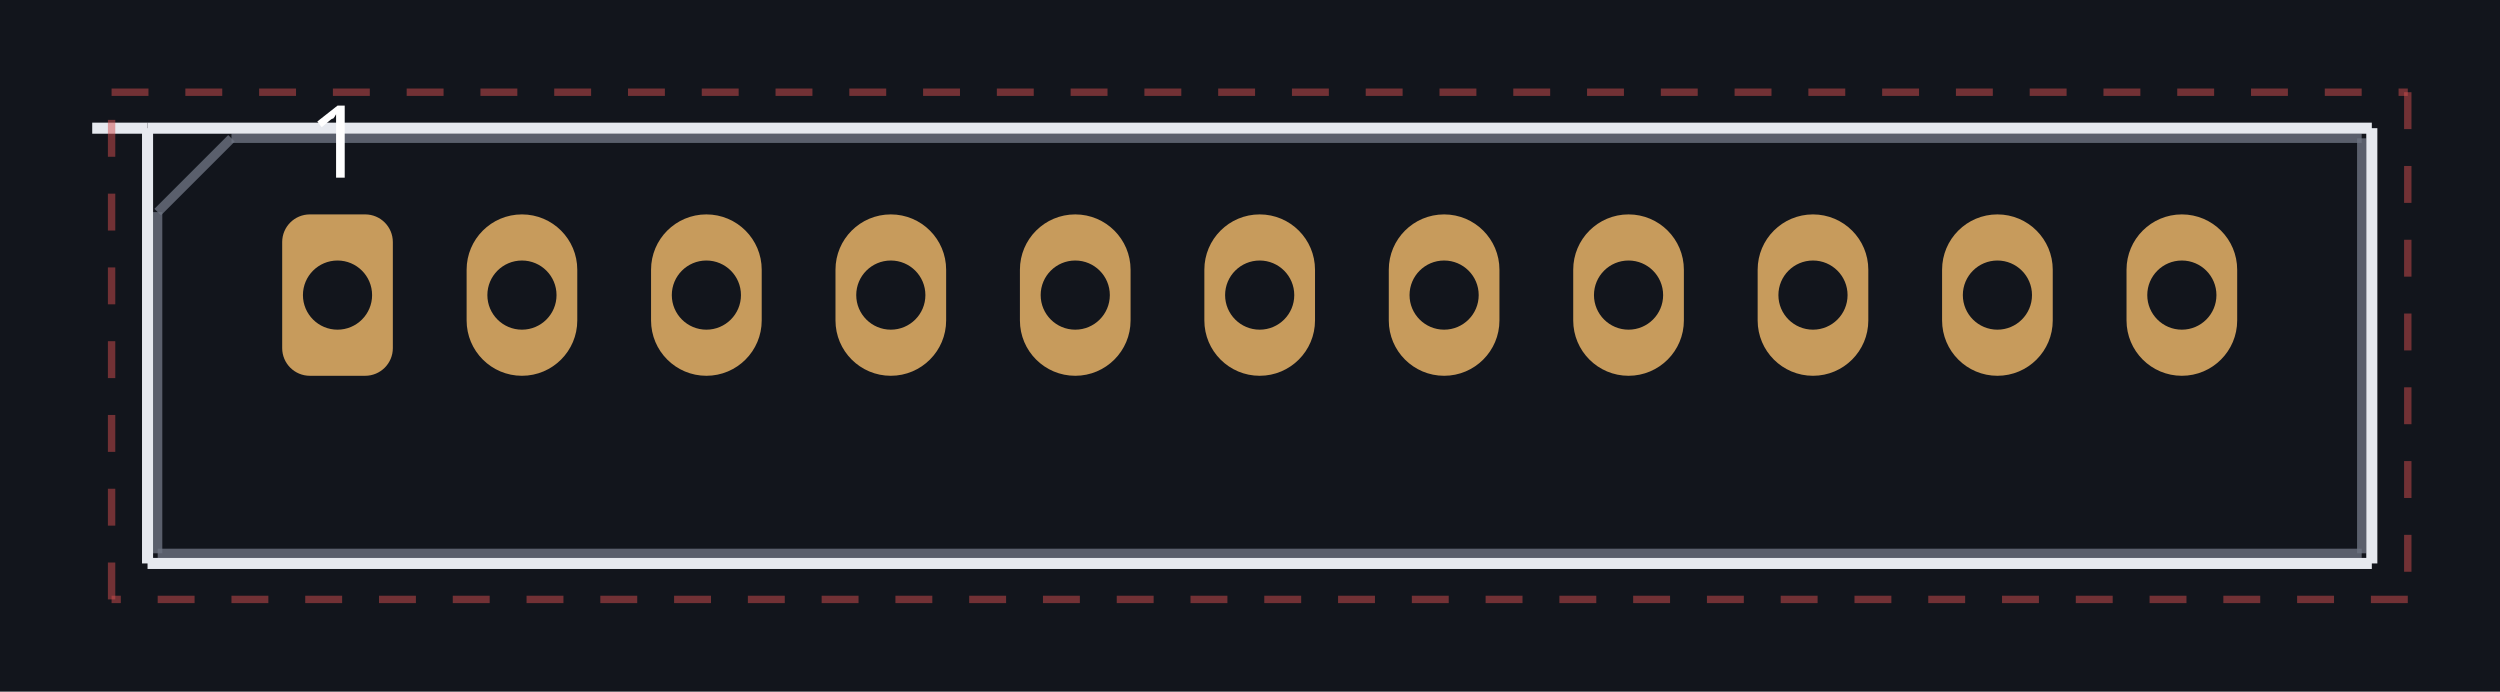
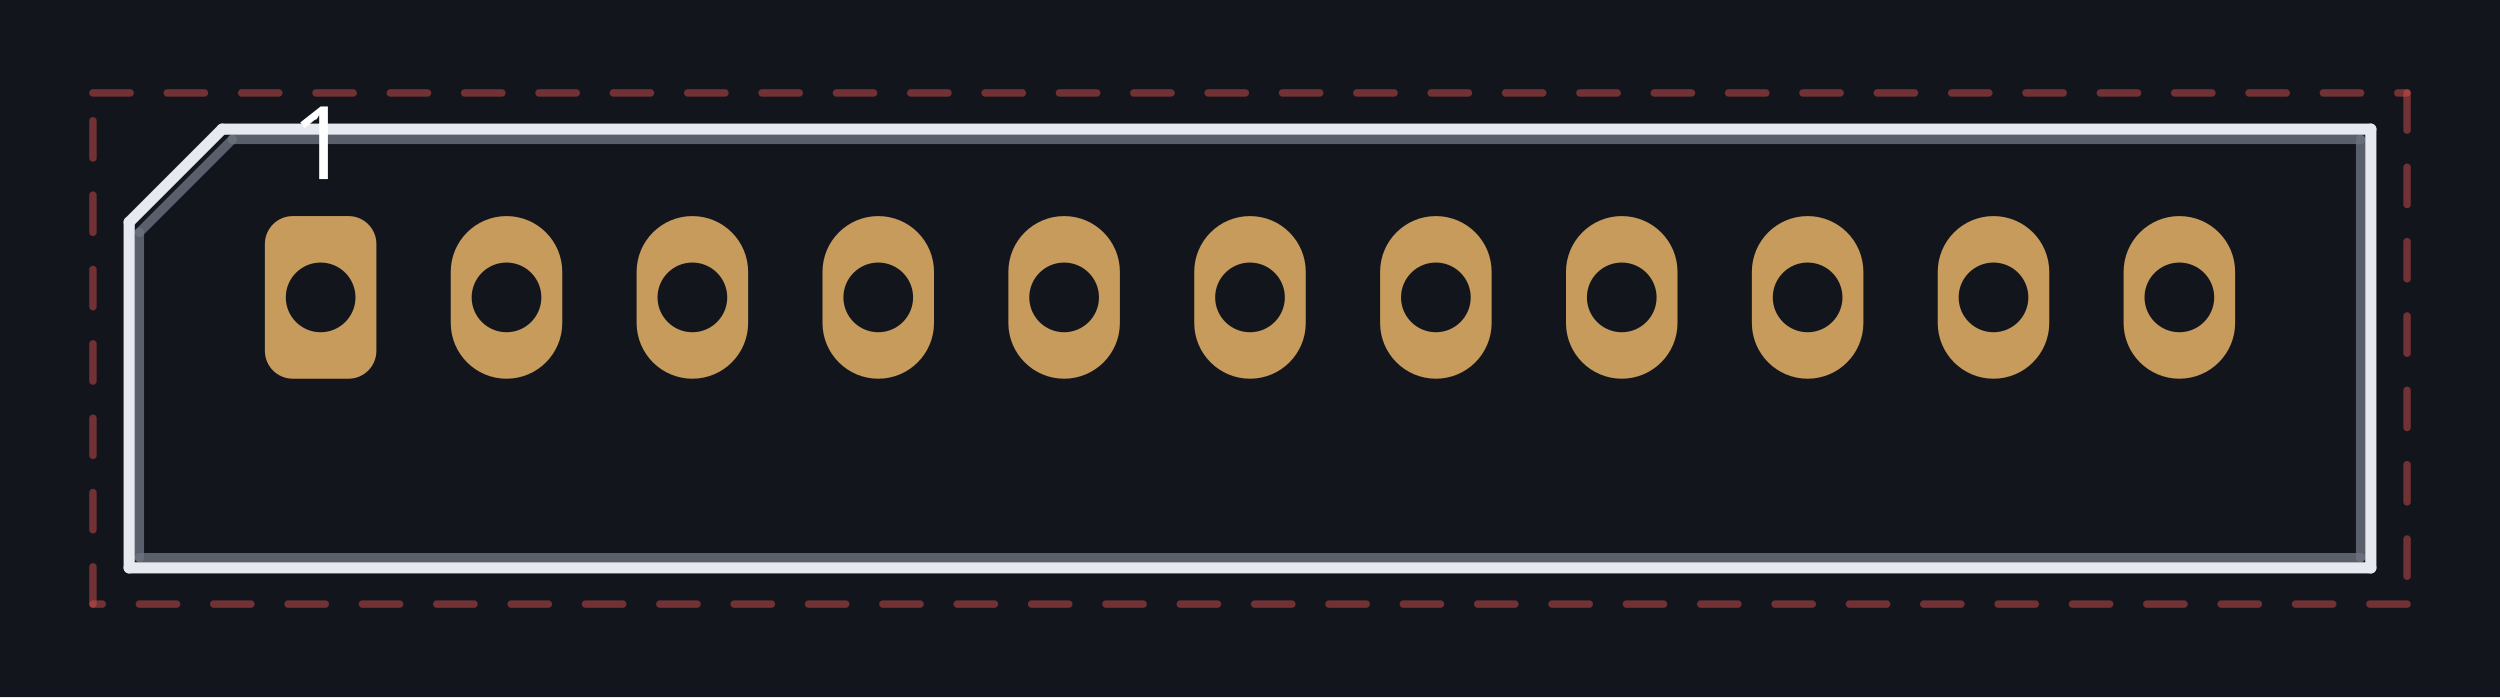
- <svg xmlns="http://www.w3.org/2000/svg" viewBox="-3.66 -3.20 27.11 7.50" preserveAspectRatio="xMidYMid meet" style="width:100%;height:100%">
-   <rect x="-3.66" y="-3.20" width="27.11" height="7.50" fill="#12151c" />
-   <line x1="-1.150" y1="-1.700" x2="21.950" y2="-1.700" stroke="#6b7280" stroke-width="0.100" opacity="0.8" />
-   <line x1="21.950" y1="-1.700" x2="21.950" y2="2.800" stroke="#6b7280" stroke-width="0.100" opacity="0.8" />
-   <line x1="21.950" y1="2.800" x2="-1.950" y2="2.800" stroke="#6b7280" stroke-width="0.100" opacity="0.8" />
-   <line x1="-1.950" y1="2.800" x2="-1.950" y2="-0.900" stroke="#6b7280" stroke-width="0.100" opacity="0.8" />
-   <line x1="-1.950" y1="-0.900" x2="-1.150" y2="-1.700" stroke="#6b7280" stroke-width="0.100" opacity="0.8" />
-   <line x1="-2.060" y1="-1.810" x2="22.060" y2="-1.810" stroke="#e6e9ef" stroke-width="0.120" opacity="1" />
-   <line x1="22.060" y1="-1.810" x2="22.060" y2="2.910" stroke="#e6e9ef" stroke-width="0.120" opacity="1" />
-   <line x1="22.060" y1="2.910" x2="-2.060" y2="2.910" stroke="#e6e9ef" stroke-width="0.120" opacity="1" />
-   <line x1="-2.060" y1="2.910" x2="-2.060" y2="-1.810" stroke="#e6e9ef" stroke-width="0.120" opacity="1" />
-   <line x1="-2.060" y1="-1.810" x2="-2.660" y2="-1.810" stroke="#e6e9ef" stroke-width="0.120" opacity="1" />
-   <line x1="-2.450" y1="-2.200" x2="22.450" y2="-2.200" stroke="#d24d4d" stroke-width="0.080" opacity="0.5" stroke-dasharray="0.4 0.4" />
-   <line x1="22.450" y1="-2.200" x2="22.450" y2="3.300" stroke="#d24d4d" stroke-width="0.080" opacity="0.5" stroke-dasharray="0.4 0.4" />
-   <line x1="22.450" y1="3.300" x2="-2.450" y2="3.300" stroke="#d24d4d" stroke-width="0.080" opacity="0.5" stroke-dasharray="0.4 0.4" />
-   <line x1="-2.450" y1="3.300" x2="-2.450" y2="-2.200" stroke="#d24d4d" stroke-width="0.080" opacity="0.5" stroke-dasharray="0.4 0.4" />
+ <svg xmlns="http://www.w3.org/2000/svg" viewBox="-3.45 -3.20 26.90 7.50" preserveAspectRatio="xMidYMid meet" style="width:100%;height:100%">
+   <rect x="-3.45" y="-3.20" width="26.90" height="7.50" fill="#12151c" />
+   <line x1="-0.950" y1="-1.700" x2="21.950" y2="-1.700" stroke="#6b7280" stroke-width="0.100" stroke-linecap="round" opacity="0.8" />
+   <line x1="21.950" y1="-1.700" x2="21.950" y2="2.800" stroke="#6b7280" stroke-width="0.100" stroke-linecap="round" opacity="0.8" />
+   <line x1="21.950" y1="2.800" x2="-1.950" y2="2.800" stroke="#6b7280" stroke-width="0.100" stroke-linecap="round" opacity="0.8" />
+   <line x1="-1.950" y1="2.800" x2="-1.950" y2="-0.700" stroke="#6b7280" stroke-width="0.100" stroke-linecap="round" opacity="0.8" />
+   <line x1="-1.950" y1="-0.700" x2="-0.950" y2="-1.700" stroke="#6b7280" stroke-width="0.100" stroke-linecap="round" opacity="0.8" />
+   <line x1="-1.060" y1="-1.810" x2="22.060" y2="-1.810" stroke="#e6e9ef" stroke-width="0.120" stroke-linecap="round" opacity="1" />
+   <line x1="22.060" y1="-1.810" x2="22.060" y2="2.910" stroke="#e6e9ef" stroke-width="0.120" stroke-linecap="round" opacity="1" />
+   <line x1="22.060" y1="2.910" x2="-2.060" y2="2.910" stroke="#e6e9ef" stroke-width="0.120" stroke-linecap="round" opacity="1" />
+   <line x1="-2.060" y1="2.910" x2="-2.060" y2="-0.810" stroke="#e6e9ef" stroke-width="0.120" stroke-linecap="round" opacity="1" />
+   <line x1="-2.060" y1="-0.810" x2="-1.060" y2="-1.810" stroke="#e6e9ef" stroke-width="0.120" stroke-linecap="round" opacity="1" />
+   <line x1="-2.450" y1="-2.200" x2="22.450" y2="-2.200" stroke="#d24d4d" stroke-width="0.080" stroke-linecap="round" opacity="0.5" stroke-dasharray="0.4 0.4" />
+   <line x1="22.450" y1="-2.200" x2="22.450" y2="3.300" stroke="#d24d4d" stroke-width="0.080" stroke-linecap="round" opacity="0.5" stroke-dasharray="0.4 0.4" />
+   <line x1="22.450" y1="3.300" x2="-2.450" y2="3.300" stroke="#d24d4d" stroke-width="0.080" stroke-linecap="round" opacity="0.5" stroke-dasharray="0.4 0.4" />
+   <line x1="-2.450" y1="3.300" x2="-2.450" y2="-2.200" stroke="#d24d4d" stroke-width="0.080" stroke-linecap="round" opacity="0.5" stroke-dasharray="0.4 0.4" />
  <rect x="-0.600" y="-0.875" width="1.200" height="1.750" rx="0.300" fill="#c79b5c" />
  <circle cx="0.000" cy="0.000" r="0.375" fill="#12151c" />
  <text x="0.000" y="-1.275" fill="#ffffff" font-size="1.1" text-anchor="middle" font-family="sans-serif">1</text>
  <rect x="1.400" y="-0.875" width="1.200" height="1.750" rx="0.600" fill="#c79b5c" />
  <circle cx="2.000" cy="0.000" r="0.375" fill="#12151c" />
  <rect x="3.400" y="-0.875" width="1.200" height="1.750" rx="0.600" fill="#c79b5c" />
  <circle cx="4.000" cy="0.000" r="0.375" fill="#12151c" />
  <rect x="5.400" y="-0.875" width="1.200" height="1.750" rx="0.600" fill="#c79b5c" />
  <circle cx="6.000" cy="0.000" r="0.375" fill="#12151c" />
  <rect x="7.400" y="-0.875" width="1.200" height="1.750" rx="0.600" fill="#c79b5c" />
  <circle cx="8.000" cy="0.000" r="0.375" fill="#12151c" />
  <rect x="9.400" y="-0.875" width="1.200" height="1.750" rx="0.600" fill="#c79b5c" />
  <circle cx="10.000" cy="0.000" r="0.375" fill="#12151c" />
  <rect x="11.400" y="-0.875" width="1.200" height="1.750" rx="0.600" fill="#c79b5c" />
  <circle cx="12.000" cy="0.000" r="0.375" fill="#12151c" />
  <rect x="13.400" y="-0.875" width="1.200" height="1.750" rx="0.600" fill="#c79b5c" />
  <circle cx="14.000" cy="0.000" r="0.375" fill="#12151c" />
  <rect x="15.400" y="-0.875" width="1.200" height="1.750" rx="0.600" fill="#c79b5c" />
  <circle cx="16.000" cy="0.000" r="0.375" fill="#12151c" />
  <rect x="17.400" y="-0.875" width="1.200" height="1.750" rx="0.600" fill="#c79b5c" />
  <circle cx="18.000" cy="0.000" r="0.375" fill="#12151c" />
  <rect x="19.400" y="-0.875" width="1.200" height="1.750" rx="0.600" fill="#c79b5c" />
  <circle cx="20.000" cy="0.000" r="0.375" fill="#12151c" />
</svg>
